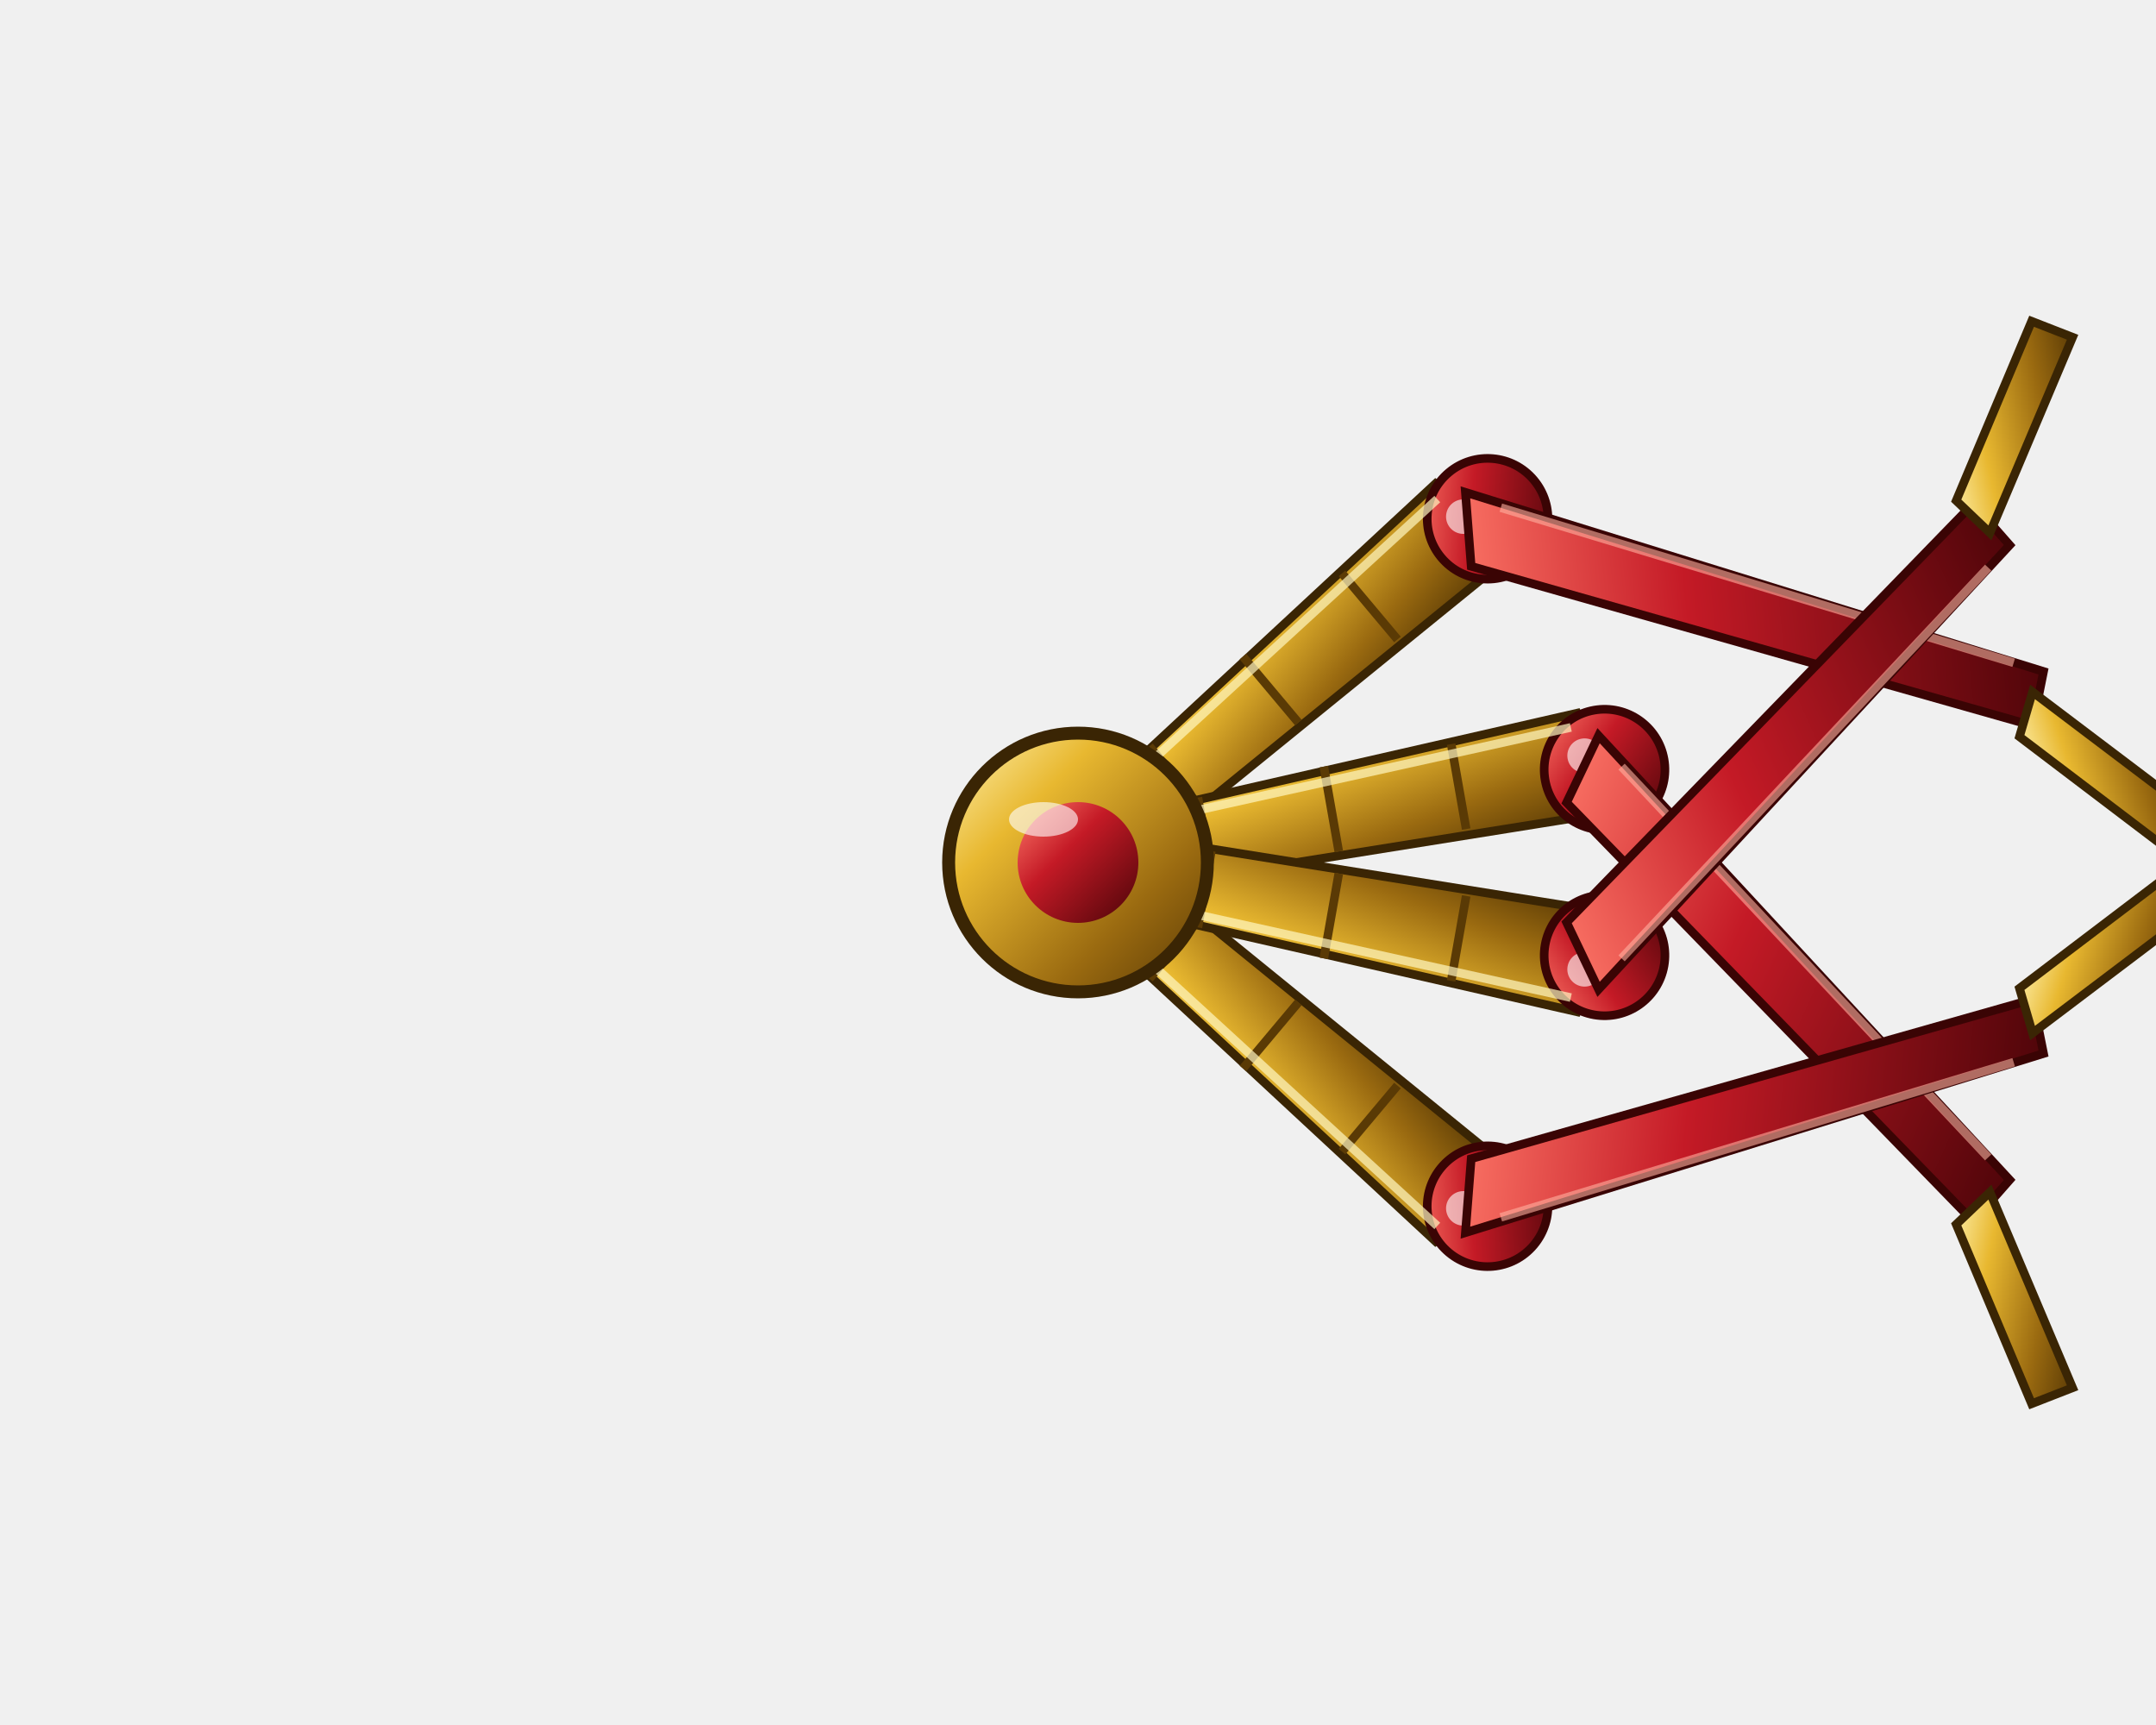
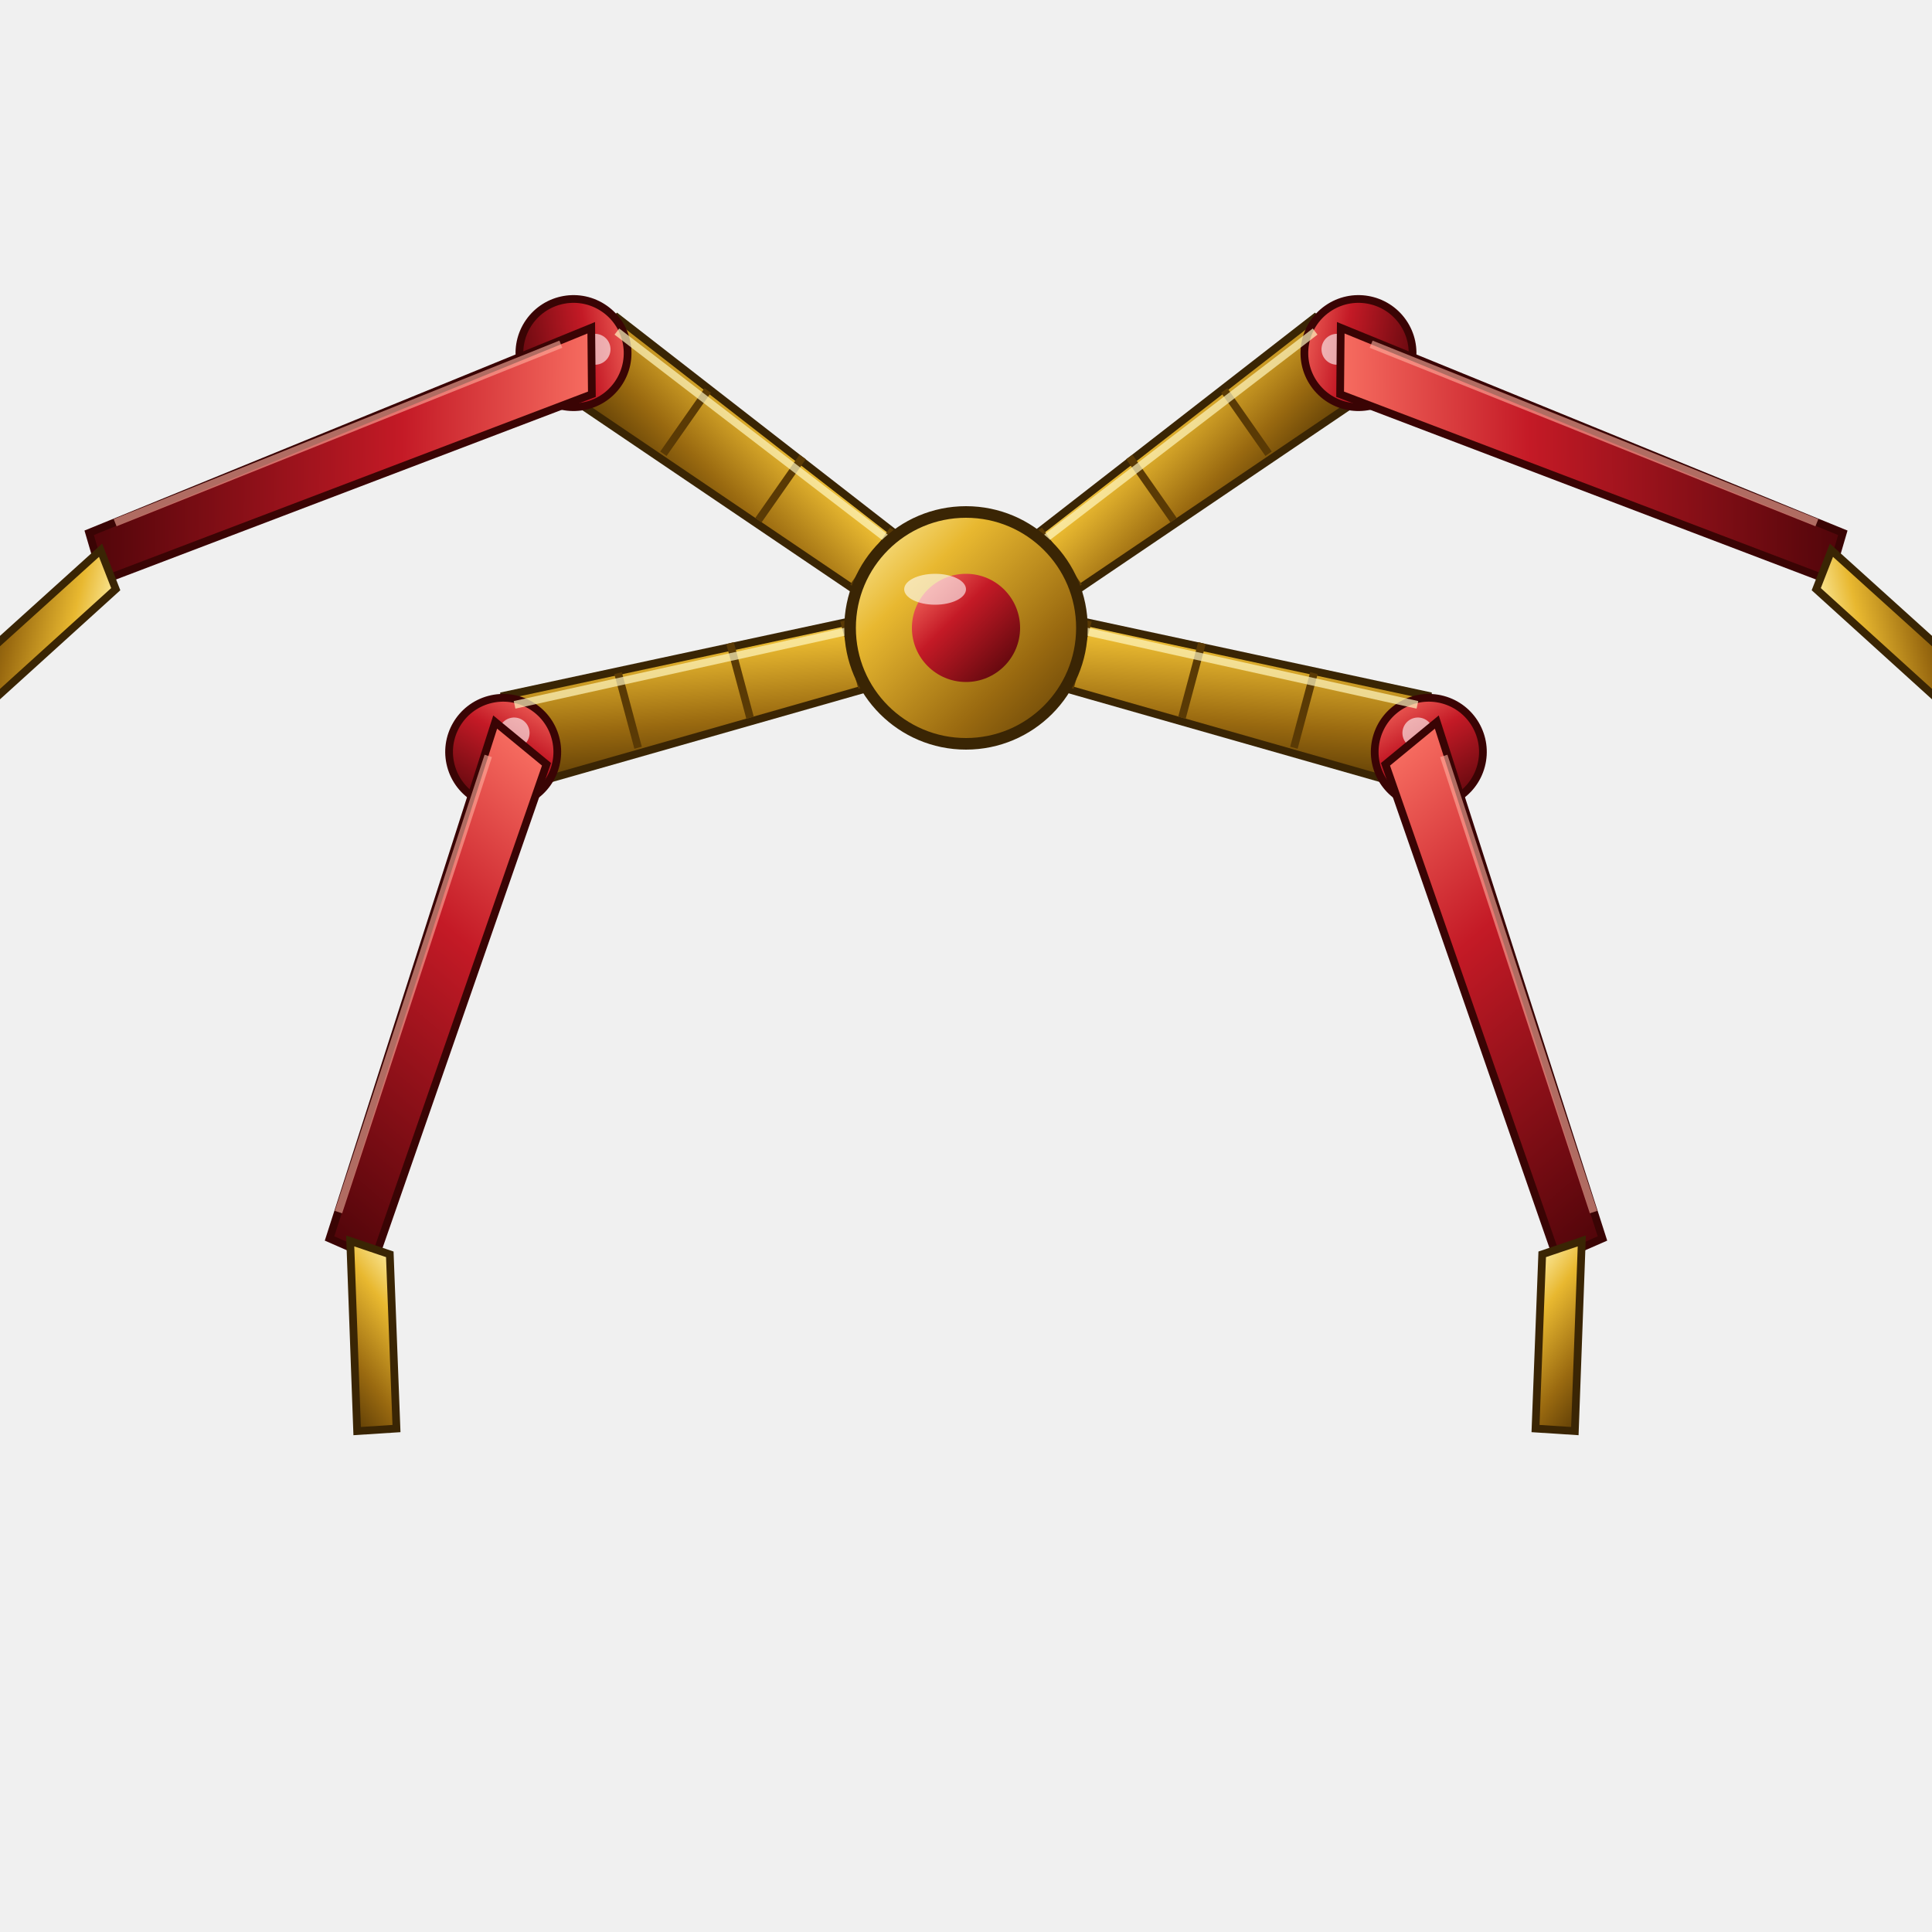
- <svg xmlns="http://www.w3.org/2000/svg" viewBox="0 0 500 400">
+ <svg xmlns="http://www.w3.org/2000/svg" viewBox="0 0 400 400">
  <defs>
    <radialGradient id="g" cx=".35" cy=".3" r=".8">
      <stop offset="0" stop-color="#4a5878" />
      <stop offset=".35" stop-color="#1a2030" />
      <stop offset="1" stop-color="#05060a" />
    </radialGradient>
    <linearGradient id="sh" x1="0" y1="0" x2="0" y2="1">
      <stop offset="0" stop-color="#fff" stop-opacity=".85" />
      <stop offset="1" stop-color="#9ab" stop-opacity="0" />
    </linearGradient>
    <radialGradient id="eye" cx=".4" cy=".35" r=".8">
      <stop offset="0" stop-color="#fff" />
      <stop offset="1" stop-color="#9aa8ba" />
    </radialGradient>
    <radialGradient id="gw" cx=".5" cy=".5" r=".5">
      <stop offset="0" stop-color="#cfe6ff" stop-opacity=".9" />
      <stop offset="1" stop-color="#cfe6ff" stop-opacity="0" />
    </radialGradient>
    <linearGradient id="gold" x1="0" y1="0" x2="1" y2="1">
      <stop offset="0" stop-color="#fff2b0" />
      <stop offset=".3" stop-color="#e8b830" />
      <stop offset=".7" stop-color="#9a6a10" />
      <stop offset="1" stop-color="#5a3a05" />
    </linearGradient>
    <linearGradient id="red" x1="0" y1="0" x2="1" y2="1">
      <stop offset="0" stop-color="#ff7a6a" />
      <stop offset=".4" stop-color="#c41a26" />
      <stop offset="1" stop-color="#4a0408" />
    </linearGradient>
  </defs>
-   <g transform="translate(50 0)">
-     <g transform="translate(200 200) rotate(-40) scale(1 1)">
+   <g transform="translate(200 130) scale(.8) translate(-200 -200)">
+     <g transform="translate(200 200) rotate(-35) scale(1 1)">
      <path d="M0 -8 L120 -14 L126 10 L0 8Z" fill="url(#gold)" stroke="#3a2504" stroke-width="2" />
      <circle cx="124" cy="0" r="14" fill="url(#red)" stroke="#3a0404" stroke-width="2" />
      <circle cx="120" cy="-4" r="4" fill="#fff" opacity=".6" />
      <path d="M124 -8 L200 110 L190 118 L114 6Z" fill="url(#red)" stroke="#3a0404" stroke-width="2" />
      <path d="M128 0 L196 104" stroke="#ffb0a0" stroke-width="2" opacity=".6" />
      <path d="M195 112 L206 160 L196 162 L186 118Z" fill="url(#gold)" stroke="#3a2504" stroke-width="2" />
      <path d="M30 -10 v18 M60 -12 v20 M90 -12 v20" stroke="#5a3a05" stroke-width="2" />
      <path d="M4 -6 L118 -11" stroke="#fff6c0" stroke-width="2" opacity=".7" />
    </g>
-     <g transform="translate(200 200) rotate(-10) scale(1 1)">
+     <g transform="translate(200 200) rotate(15) scale(1 1)">
      <path d="M0 -8 L120 -14 L126 10 L0 8Z" fill="url(#gold)" stroke="#3a2504" stroke-width="2" />
      <circle cx="124" cy="0" r="14" fill="url(#red)" stroke="#3a0404" stroke-width="2" />
      <circle cx="120" cy="-4" r="4" fill="#fff" opacity=".6" />
      <path d="M124 -8 L200 110 L190 118 L114 6Z" fill="url(#red)" stroke="#3a0404" stroke-width="2" />
      <path d="M128 0 L196 104" stroke="#ffb0a0" stroke-width="2" opacity=".6" />
      <path d="M195 112 L206 160 L196 162 L186 118Z" fill="url(#gold)" stroke="#3a2504" stroke-width="2" />
      <path d="M30 -10 v18 M60 -12 v20 M90 -12 v20" stroke="#5a3a05" stroke-width="2" />
      <path d="M4 -6 L118 -11" stroke="#fff6c0" stroke-width="2" opacity=".7" />
    </g>
-     <g transform="translate(200 200) rotate(-140) scale(-1 1)">
-       <path d="M0 -8 L120 -14 L126 10 L0 8Z" fill="url(#gold)" stroke="#3a2504" stroke-width="2" />
-       <circle cx="124" cy="0" r="14" fill="url(#red)" stroke="#3a0404" stroke-width="2" />
-       <circle cx="120" cy="-4" r="4" fill="#fff" opacity=".6" />
-       <path d="M124 -8 L200 110 L190 118 L114 6Z" fill="url(#red)" stroke="#3a0404" stroke-width="2" />
-       <path d="M128 0 L196 104" stroke="#ffb0a0" stroke-width="2" opacity=".6" />
-       <path d="M195 112 L206 160 L196 162 L186 118Z" fill="url(#gold)" stroke="#3a2504" stroke-width="2" />
-       <path d="M30 -10 v18 M60 -12 v20 M90 -12 v20" stroke="#5a3a05" stroke-width="2" />
-       <path d="M4 -6 L118 -11" stroke="#fff6c0" stroke-width="2" opacity=".7" />
-     </g>
-     <g transform="translate(200 200) rotate(-170) scale(-1 1)">
-       <path d="M0 -8 L120 -14 L126 10 L0 8Z" fill="url(#gold)" stroke="#3a2504" stroke-width="2" />
-       <circle cx="124" cy="0" r="14" fill="url(#red)" stroke="#3a0404" stroke-width="2" />
-       <circle cx="120" cy="-4" r="4" fill="#fff" opacity=".6" />
-       <path d="M124 -8 L200 110 L190 118 L114 6Z" fill="url(#red)" stroke="#3a0404" stroke-width="2" />
-       <path d="M128 0 L196 104" stroke="#ffb0a0" stroke-width="2" opacity=".6" />
-       <path d="M195 112 L206 160 L196 162 L186 118Z" fill="url(#gold)" stroke="#3a2504" stroke-width="2" />
-       <path d="M30 -10 v18 M60 -12 v20 M90 -12 v20" stroke="#5a3a05" stroke-width="2" />
-       <path d="M4 -6 L118 -11" stroke="#fff6c0" stroke-width="2" opacity=".7" />
+     <g transform="translate(400 0) scale(-1 1)">
+       <g transform="translate(200 200) rotate(-35) scale(1 1)">
+         <path d="M0 -8 L120 -14 L126 10 L0 8Z" fill="url(#gold)" stroke="#3a2504" stroke-width="2" />
+         <circle cx="124" cy="0" r="14" fill="url(#red)" stroke="#3a0404" stroke-width="2" />
+         <circle cx="120" cy="-4" r="4" fill="#fff" opacity=".6" />
+         <path d="M124 -8 L200 110 L190 118 L114 6Z" fill="url(#red)" stroke="#3a0404" stroke-width="2" />
+         <path d="M128 0 L196 104" stroke="#ffb0a0" stroke-width="2" opacity=".6" />
+         <path d="M195 112 L206 160 L196 162 L186 118Z" fill="url(#gold)" stroke="#3a2504" stroke-width="2" />
+         <path d="M30 -10 v18 M60 -12 v20 M90 -12 v20" stroke="#5a3a05" stroke-width="2" />
+         <path d="M4 -6 L118 -11" stroke="#fff6c0" stroke-width="2" opacity=".7" />
+       </g>
+       <g transform="translate(200 200) rotate(15) scale(1 1)">
+         <path d="M0 -8 L120 -14 L126 10 L0 8Z" fill="url(#gold)" stroke="#3a2504" stroke-width="2" />
+         <circle cx="124" cy="0" r="14" fill="url(#red)" stroke="#3a0404" stroke-width="2" />
+         <circle cx="120" cy="-4" r="4" fill="#fff" opacity=".6" />
+         <path d="M124 -8 L200 110 L190 118 L114 6Z" fill="url(#red)" stroke="#3a0404" stroke-width="2" />
+         <path d="M128 0 L196 104" stroke="#ffb0a0" stroke-width="2" opacity=".6" />
+         <path d="M195 112 L206 160 L196 162 L186 118Z" fill="url(#gold)" stroke="#3a2504" stroke-width="2" />
+         <path d="M30 -10 v18 M60 -12 v20 M90 -12 v20" stroke="#5a3a05" stroke-width="2" />
+         <path d="M4 -6 L118 -11" stroke="#fff6c0" stroke-width="2" opacity=".7" />
+       </g>
    </g>
    <circle cx="200" cy="200" r="30" fill="url(#gold)" stroke="#3a2504" stroke-width="3" />
    <circle cx="200" cy="200" r="14" fill="url(#red)" />
    <ellipse cx="192" cy="190" rx="8" ry="4" fill="#fff" opacity=".6" />
  </g>
</svg>
